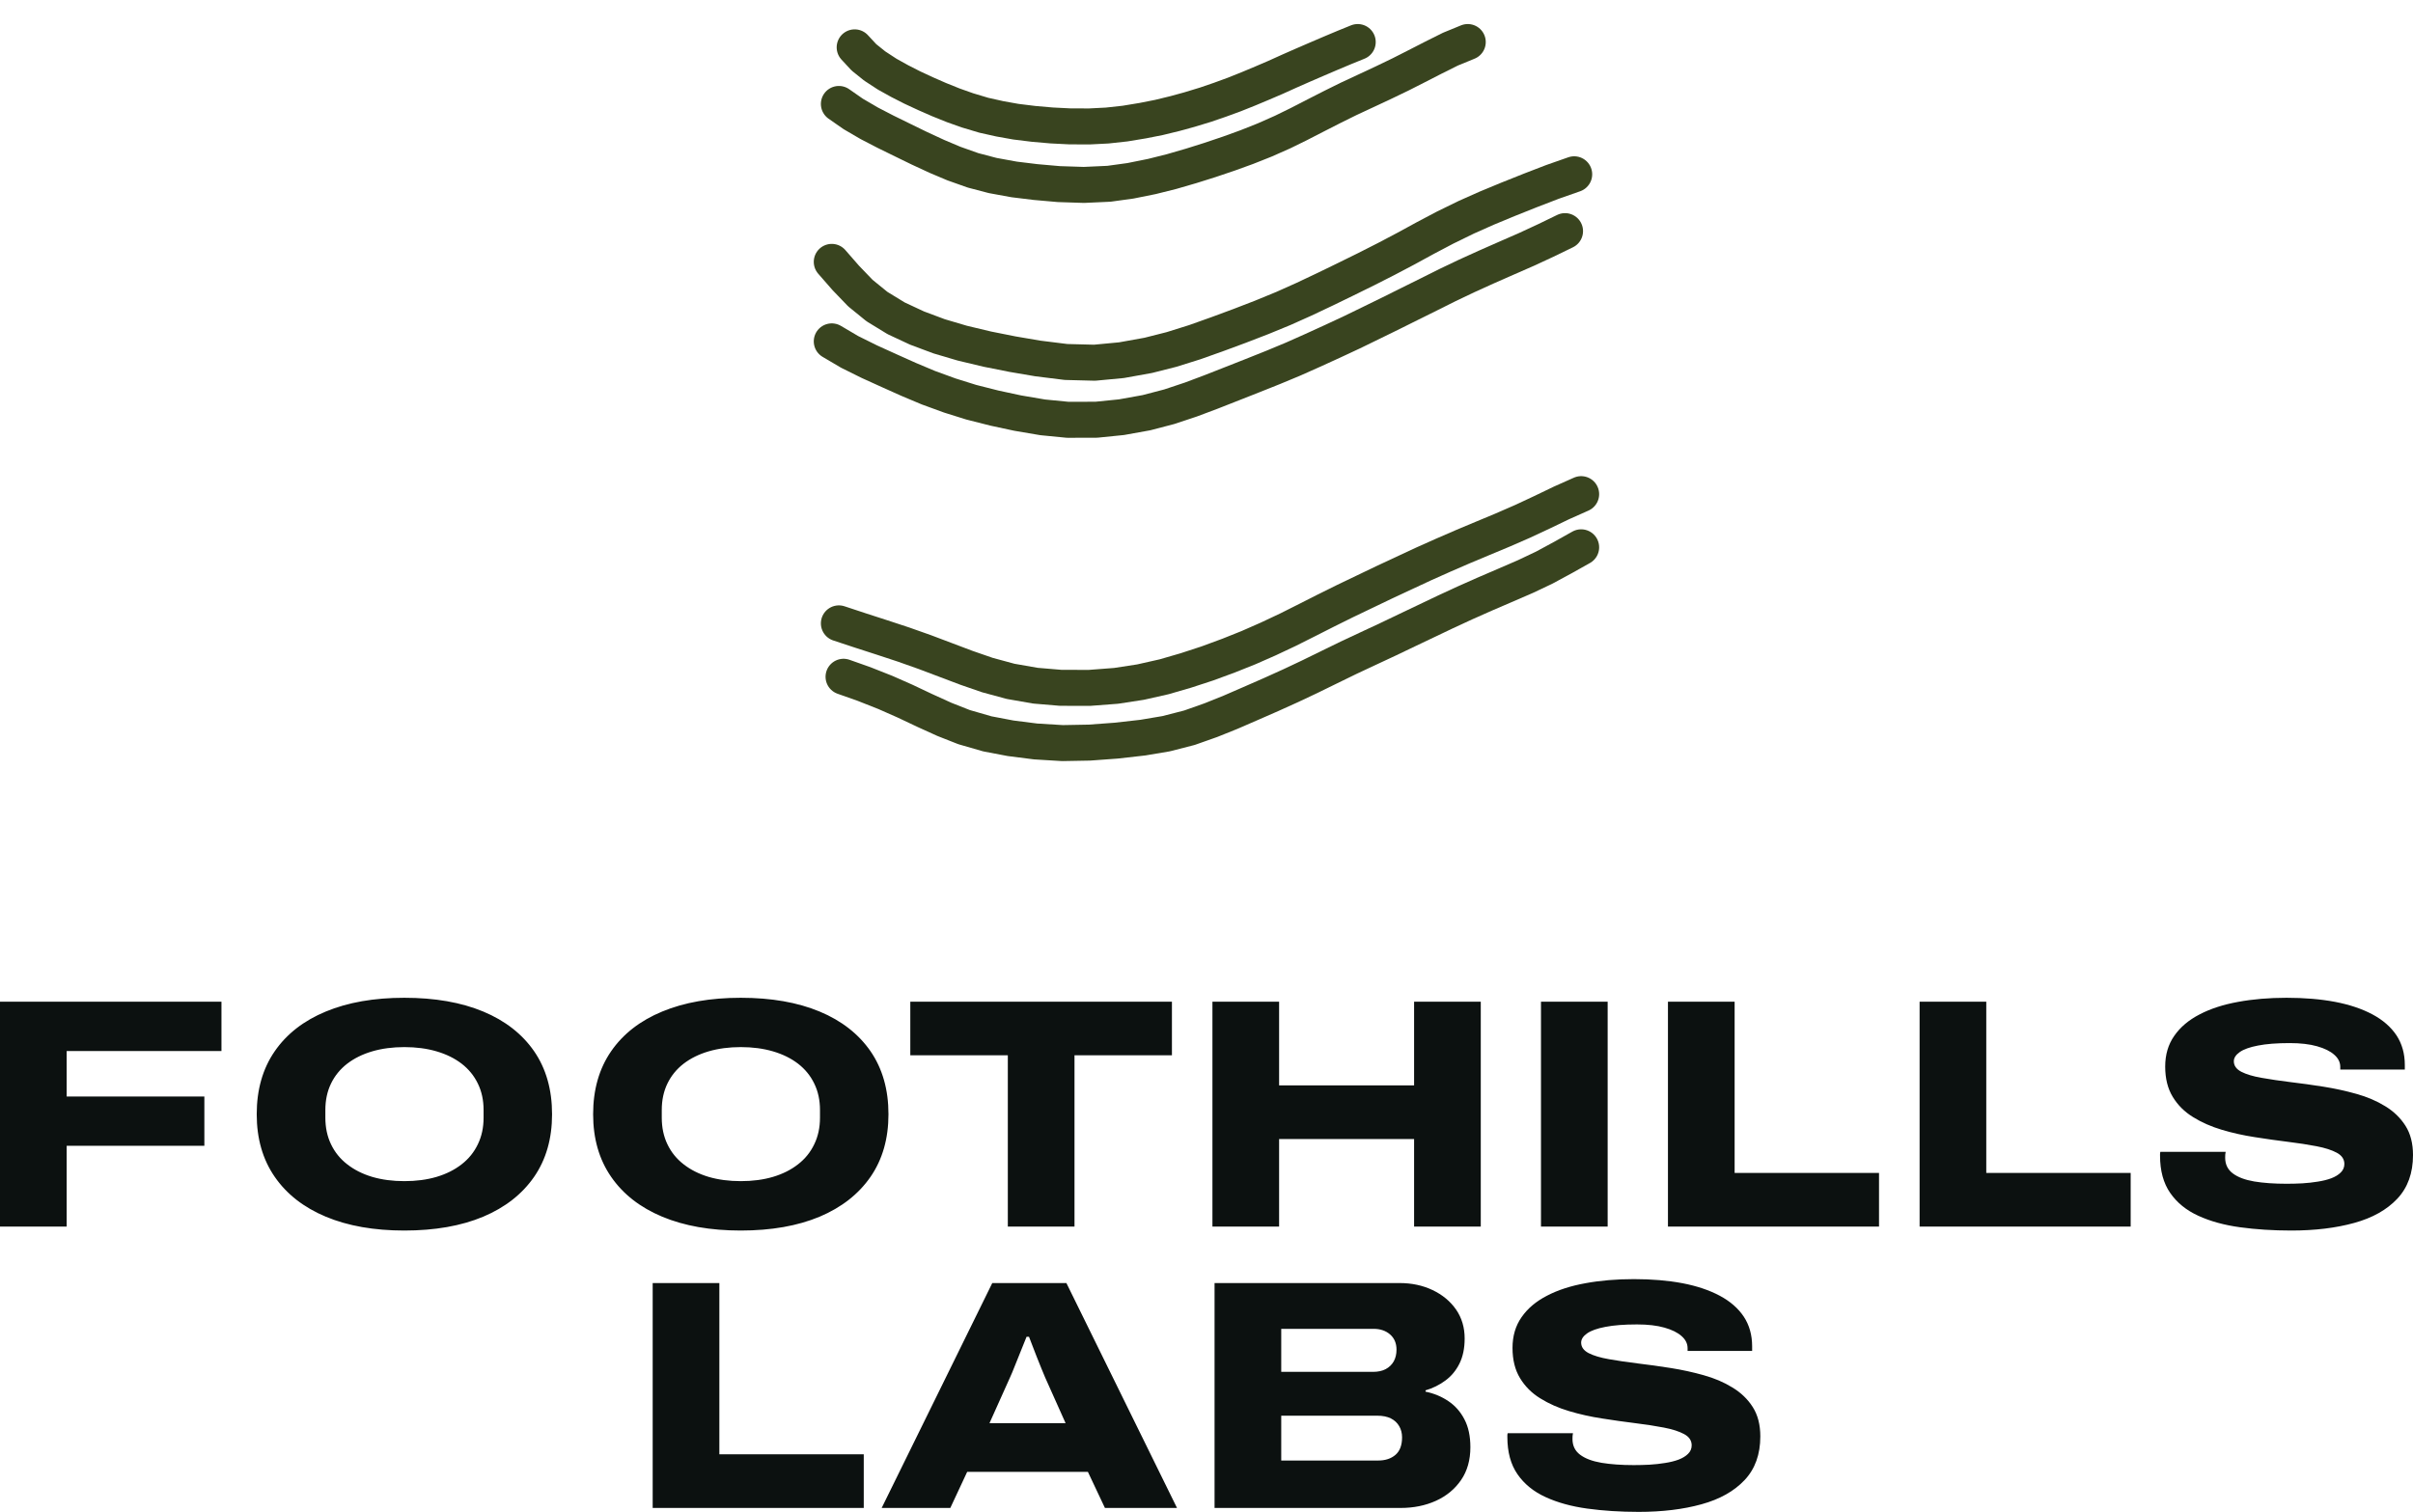
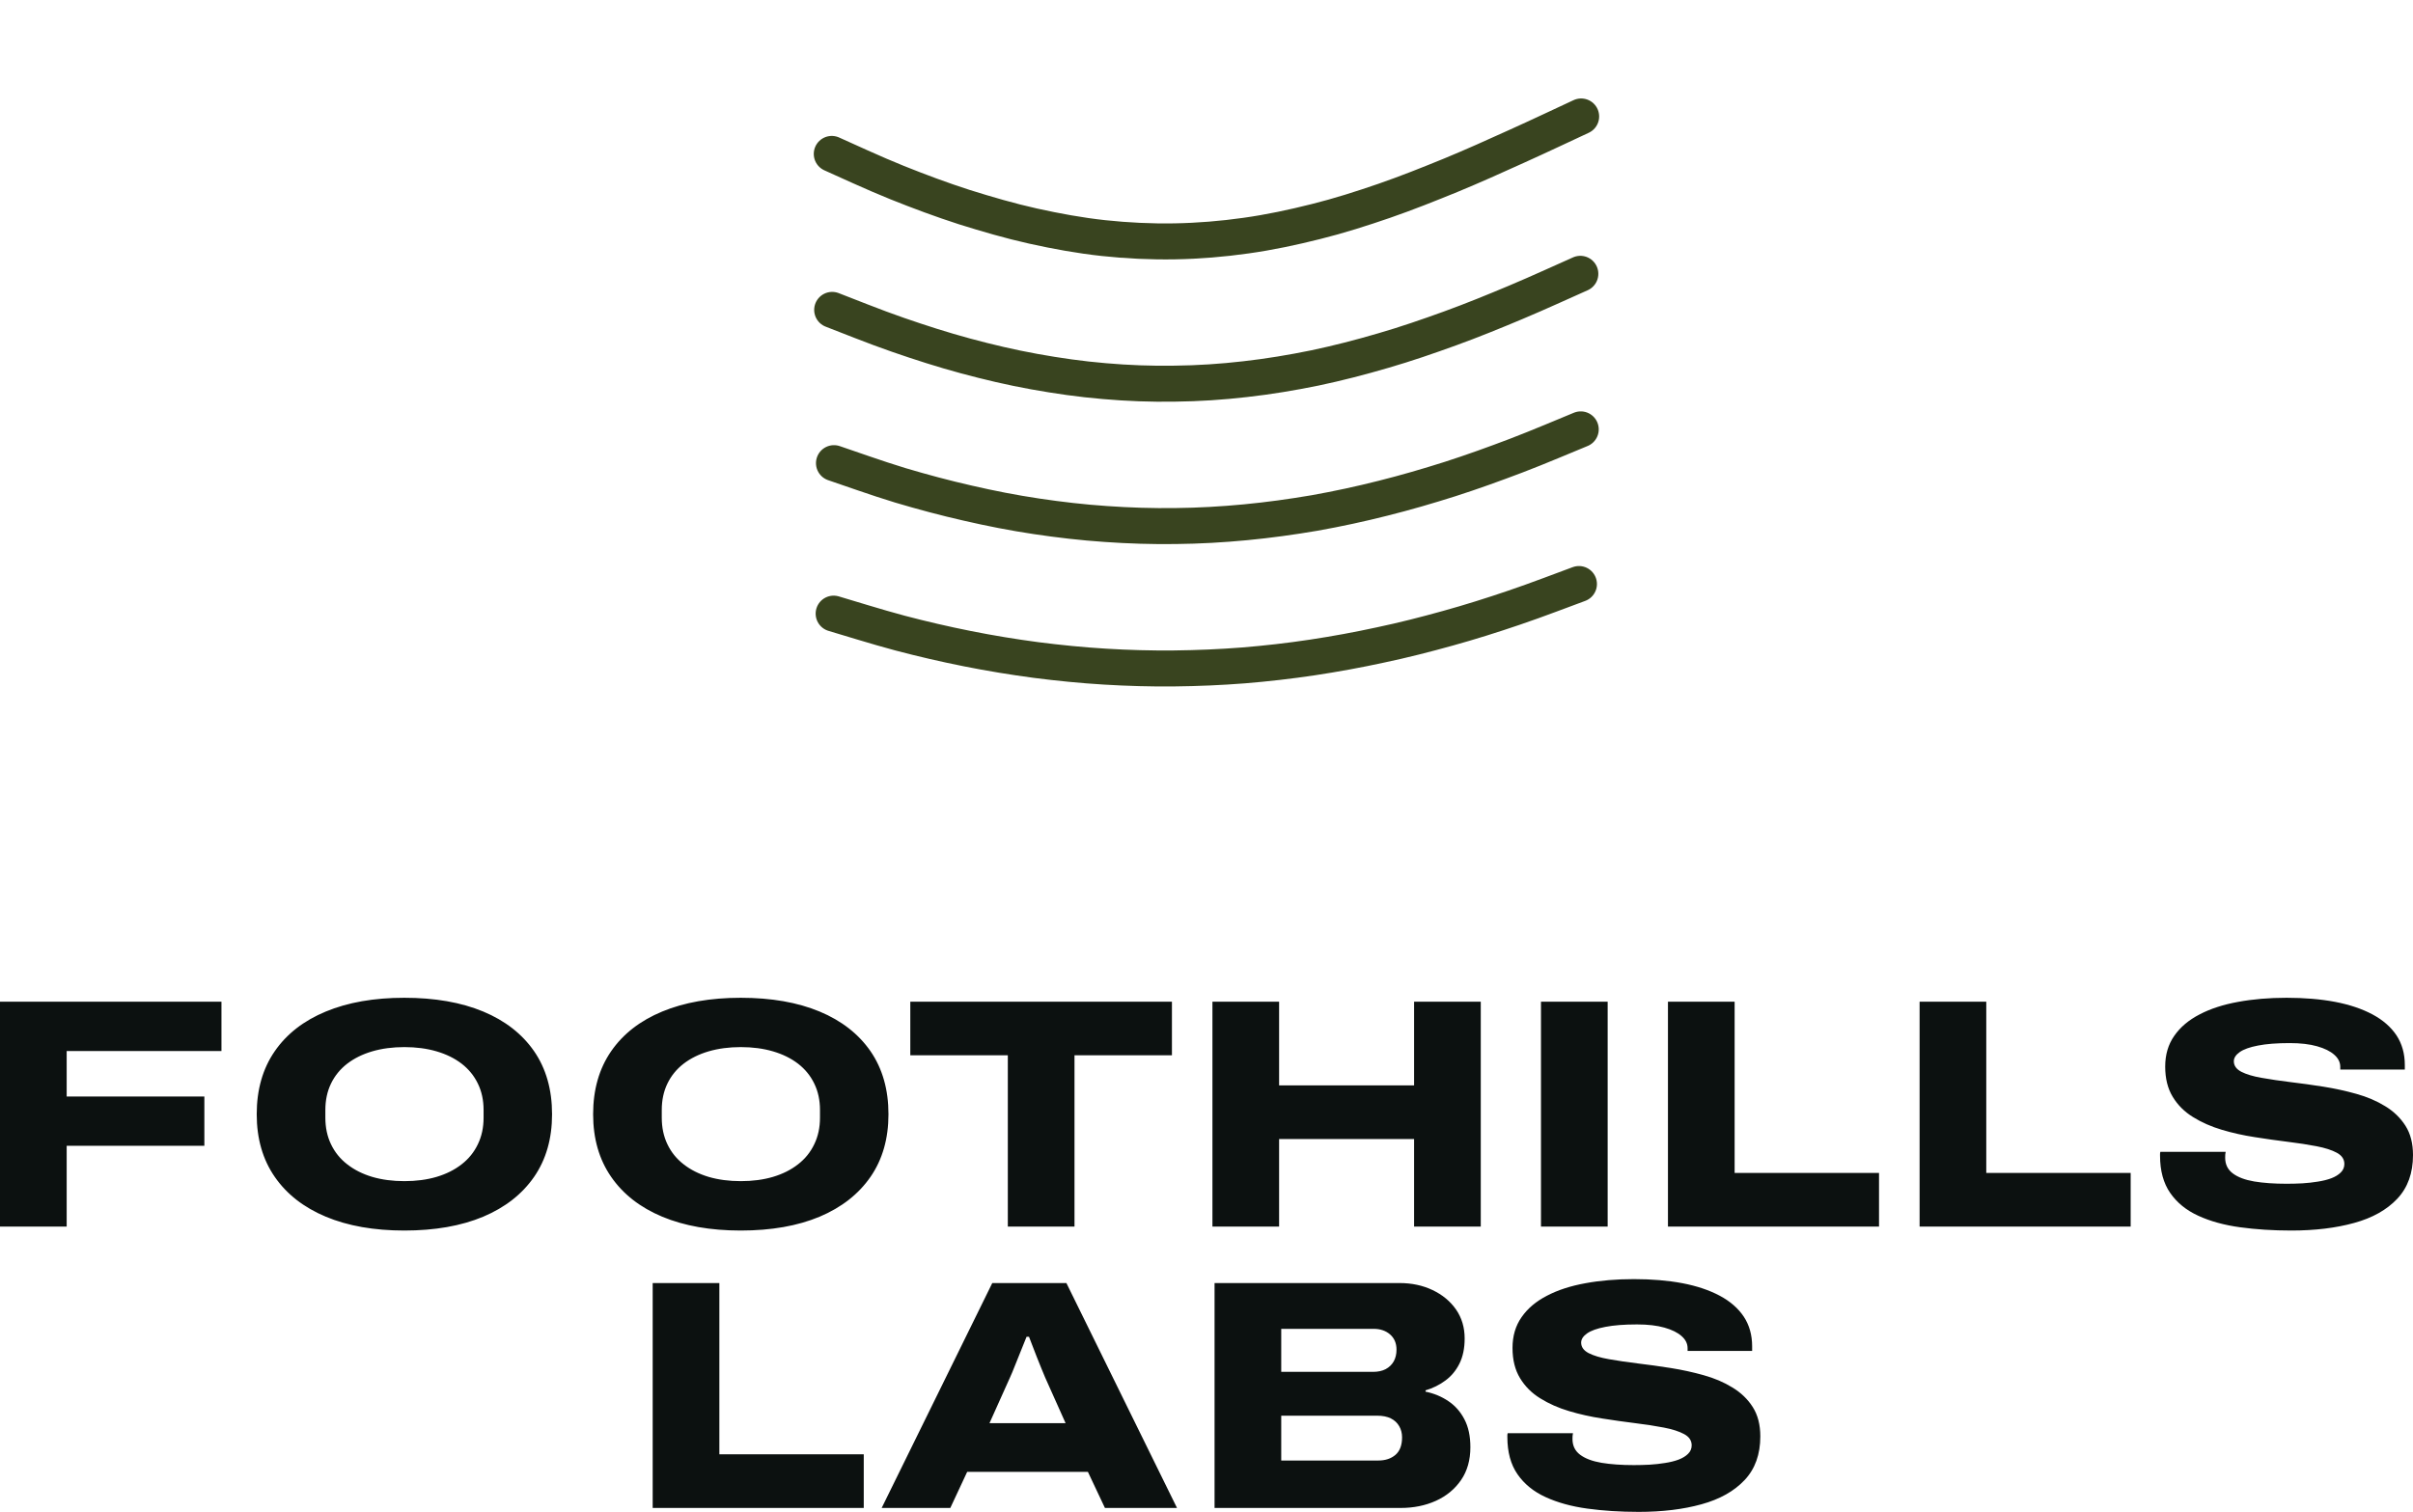
<svg xmlns="http://www.w3.org/2000/svg" viewBox="0 0 294.95 184.86" width="294.95" height="184.86" role="img" aria-label="Foothills Labs">
  <g transform="translate(99.47 0)">
    <g fill="none" stroke="#39441F" stroke-width="4.4" stroke-linecap="round" stroke-linejoin="round">
-       <path d="M93.8 60.42L91.4 61.49L89.01 62.64L86.68 63.73L84.18 64.82L81.78 65.82L79.37 66.83L76.95 67.88L74.51 68.97L72.15 70.07L69.75 71.19L67.35 72.34L64.95 73.49L62.59 74.66L60.36 75.79L57.95 77L55.55 78.13L53.14 79.19L50.74 80.15L48.11 81.12L45.48 81.98L42.83 82.75L39.95 83.4L36.96 83.86L33.68 84.11L30.18 84.1L27.09 83.84L24.06 83.31L21.22 82.54L18.65 81.65L16.19 80.72L13.57 79.73L10.97 78.81L8.33 77.94L5.7 77.09L3.07 76.22" />
-       <path d="M2.2 41.74L4.39 43.03L6.79 44.22L9.19 45.31L11.6 46.39L14 47.4L16.63 48.36L19.25 49.18L22.09 49.9L24.93 50.51L27.99 51.03L31.05 51.33L34.55 51.32L37.61 51.01L40.67 50.46L43.46 49.73L46.1 48.85L48.55 47.93L51.17 46.9L53.58 45.95L56.16 44.92L58.61 43.9L61.01 42.83L63.42 41.73L65.82 40.61L68.2 39.45L70.43 38.36L72.82 37.17L75.22 35.98L77.46 34.86L79.81 33.74L82.21 32.65L84.64 31.58L87.13 30.49L89.48 29.4L91.83 28.26" />
-       <path d="M66.49 5.14L64.89 5.79L63.2 6.5L61.45 7.25L59.76 7.98L58.17 8.68L56.42 9.47L54.81 10.16L53.14 10.86L51.39 11.56L49.64 12.2L47.89 12.8L45.92 13.4L44.17 13.88L42.2 14.36L40.23 14.75L38.05 15.11L35.86 15.35L33.68 15.46L31.27 15.45L29.09 15.34L26.9 15.15L24.71 14.88L22.75 14.53L20.78 14.09L18.81 13.5L17.06 12.88L15.32 12.18L13.7 11.47L12.04 10.7L10.51 9.92L8.98 9.07L7.45 8.07L6.13 7.01L5 5.79" />
-       <path d="M93.8 66.92L91.61 68.15L89.28 69.41L86.98 70.5L84.44 71.6L82 72.65L79.59 73.72L77.19 74.83L74.8 75.97L72.51 77.06L70.19 78.17L67.79 79.29L65.38 80.42L62.98 81.59L60.61 82.75L58.3 83.84L55.89 84.93L53.4 86.02L50.96 87.08L48.55 88.05L45.92 88.98L43.08 89.71L40.23 90.19L36.96 90.56L33.68 90.8L30.4 90.86L27.12 90.66L24.06 90.27L21.22 89.73L18.38 88.91L15.97 87.96L13.57 86.87L11.16 85.73L8.76 84.67L6.13 83.63L3.64 82.75" />
-       <path d="M2.2 32.02L3.92 33.99L5.7 35.84L7.73 37.49L10.07 38.92L12.62 40.11L15.32 41.12L18.16 41.96L21.22 42.69L24.28 43.3L27.39 43.83L30.84 44.26L34.33 44.35L37.61 44.04L40.89 43.45L43.73 42.73L46.57 41.84L49.43 40.82L52.05 39.85L54.77 38.8L57.42 37.71L59.92 36.59L62.54 35.35L64.95 34.18L67.55 32.9L69.97 31.67L72.38 30.4L74.78 29.09L77.19 27.82L79.77 26.56L82.24 25.46L84.87 24.37L87.6 23.28L90.3 22.24L92.95 21.31" />
-       <path d="M79.94 5.14L77.82 6.01L75.66 7.09L73.69 8.1L71.72 9.1L69.54 10.15L67.57 11.07L65.38 12.09L63.42 13.06L61.38 14.1L59.26 15.19L57.3 16.15L55.11 17.12L52.92 17.99L50.74 18.78L48.43 19.56L46.14 20.28L43.73 20.98L41.33 21.58L38.7 22.11L36.08 22.47L33.02 22.61L29.96 22.51L27.12 22.26L24.5 21.94L21.87 21.46L19.47 20.83L17.13 20L15.07 19.13L12.91 18.13L10.92 17.16L8.76 16.1L6.79 15.08L4.82 13.93L3.07 12.71" />
+       <path d="M2.2 18.82C3.53 19.41 7.49 21.25 10.2 22.33C12.89 23.41 15.63 24.43 18.39 25.32C21.17 26.19 23.97 27.01 26.8 27.64C29.64 28.27 32.53 28.8 35.41 29.11C38.3 29.42 41.22 29.56 44.13 29.51C47.03 29.46 49.95 29.22 52.83 28.81C55.7 28.41 58.56 27.8 61.38 27.09C64.2 26.39 66.98 25.5 69.74 24.55C72.48 23.6 75.19 22.52 77.88 21.42C80.57 20.31 83.23 19.11 85.88 17.91C88.53 16.72 92.48 14.85 93.8 14.24" />
+       <path d="M2.25 37.89C3.59 38.4 7.6 40.02 10.32 40.95C13.03 41.89 15.78 42.77 18.55 43.52C21.33 44.27 24.13 44.93 26.96 45.44C29.78 45.95 32.64 46.36 35.51 46.6C38.36 46.85 41.25 46.96 44.13 46.91C46.99 46.88 49.88 46.69 52.73 46.36C55.58 46.04 58.42 45.57 61.25 44.99C64.06 44.4 66.84 43.68 69.6 42.87C72.36 42.07 75.09 41.13 77.79 40.15C80.49 39.17 83.16 38.08 85.8 36.97C88.46 35.86 92.38 34.06 93.7 33.48" />
+       <path d="M2.47 56.63C3.82 57.08 7.84 58.52 10.57 59.34C13.29 60.15 16.05 60.89 18.83 61.52C21.6 62.16 24.4 62.71 27.22 63.13C30.03 63.55 32.87 63.88 35.7 64.07C38.54 64.27 41.4 64.36 44.24 64.32C47.08 64.29 49.93 64.13 52.76 63.86C55.59 63.59 58.42 63.2 61.23 62.72C64.03 62.22 66.82 61.62 69.58 60.92C72.34 60.23 75.08 59.43 77.79 58.57C80.5 57.7 83.18 56.73 85.84 55.72C88.51 54.71 92.44 53.03 93.75 52.5" />
+       <path d="M2.43 75.03C3.78 75.42 7.82 76.69 10.55 77.41C13.28 78.13 16.04 78.77 18.81 79.32C21.57 79.87 24.37 80.33 27.16 80.7C29.96 81.06 32.78 81.34 35.6 81.51C38.41 81.68 41.24 81.76 44.06 81.73C46.88 81.7 49.71 81.58 52.53 81.36C55.34 81.13 58.15 80.81 60.94 80.39C63.73 79.97 66.51 79.46 69.27 78.86C72.03 78.28 74.77 77.58 77.5 76.82C80.21 76.07 82.91 75.22 85.58 74.31C88.26 73.41 92.21 71.89 93.53 71.41" />
    </g>
  </g>
  <g fill="#0C1110" transform="translate(-3.38 149.98)">
    <path d="M3.38 0V-27.5H30.45V-21.47H11.53V-15.91H28.36V-9.88H11.53V0Z M52.8 0.48Q47.26 0.48 43.21 -1.21Q39.15 -2.91 36.96 -6.09Q34.76 -9.27 34.76 -13.74Q34.76 -18.25 36.96 -21.44Q39.15 -24.62 43.21 -26.3Q47.26 -27.98 52.8 -27.98Q58.4 -27.98 62.44 -26.3Q66.47 -24.62 68.67 -21.44Q70.86 -18.25 70.86 -13.74Q70.86 -9.27 68.67 -6.09Q66.47 -2.91 62.44 -1.21Q58.4 0.48 52.8 0.48ZM52.81 -5.56Q54.97 -5.56 56.74 -6.08Q58.52 -6.61 59.81 -7.62Q61.1 -8.62 61.79 -10.07Q62.49 -11.51 62.49 -13.32V-14.26Q62.49 -16.06 61.79 -17.49Q61.1 -18.92 59.81 -19.92Q58.52 -20.91 56.74 -21.43Q54.97 -21.95 52.81 -21.95Q50.66 -21.95 48.88 -21.43Q47.11 -20.91 45.82 -19.92Q44.53 -18.92 43.84 -17.49Q43.15 -16.06 43.15 -14.26V-13.32Q43.15 -11.51 43.84 -10.07Q44.53 -8.62 45.82 -7.62Q47.11 -6.61 48.88 -6.08Q50.66 -5.56 52.81 -5.56Z M93.92 0.48Q88.38 0.48 84.33 -1.21Q80.27 -2.91 78.08 -6.09Q75.88 -9.27 75.88 -13.74Q75.88 -18.25 78.08 -21.44Q80.27 -24.62 84.33 -26.3Q88.38 -27.98 93.92 -27.98Q99.52 -27.98 103.56 -26.3Q107.59 -24.62 109.79 -21.44Q111.98 -18.25 111.98 -13.74Q111.98 -9.27 109.79 -6.09Q107.59 -2.91 103.56 -1.21Q99.52 0.48 93.92 0.48ZM93.93 -5.56Q96.09 -5.56 97.86 -6.08Q99.64 -6.61 100.93 -7.62Q102.22 -8.62 102.91 -10.07Q103.61 -11.51 103.61 -13.32V-14.26Q103.61 -16.06 102.91 -17.49Q102.22 -18.92 100.93 -19.92Q99.64 -20.91 97.86 -21.43Q96.09 -21.95 93.93 -21.95Q91.78 -21.95 90 -21.43Q88.23 -20.91 86.94 -19.92Q85.65 -18.92 84.96 -17.49Q84.27 -16.06 84.27 -14.26V-13.32Q84.27 -11.51 84.96 -10.07Q85.65 -8.62 86.94 -7.62Q88.23 -6.61 90 -6.08Q91.78 -5.56 93.93 -5.56Z M126.57 0V-20.95H114.65V-27.5H146.63V-20.95H134.72V0Z M151.58 0V-27.5H159.73V-17.27H176.23V-27.5H184.38V0H176.23V-10.71H159.73V0Z M191.74 0V-27.5H199.89V0Z M207.26 0V-27.5H215.41V-6.56H233.06V0Z M238.02 0V-27.5H246.17V-6.56H263.82V0Z M283.46 0.48Q280.1 0.48 277.19 0.08Q274.27 -0.32 272.08 -1.33Q269.89 -2.33 268.65 -4.12Q267.41 -5.91 267.41 -8.67Q267.41 -8.75 267.41 -8.88Q267.41 -9.01 267.45 -9.14H275.43Q275.39 -8.98 275.38 -8.8Q275.37 -8.62 275.37 -8.43Q275.37 -7.21 276.3 -6.51Q277.23 -5.81 278.92 -5.52Q280.62 -5.24 282.86 -5.24Q283.81 -5.24 284.79 -5.29Q285.78 -5.35 286.69 -5.5Q287.61 -5.64 288.34 -5.91Q289.07 -6.19 289.5 -6.62Q289.94 -7.05 289.94 -7.66Q289.94 -8.53 289.02 -9.03Q288.1 -9.53 286.53 -9.83Q284.97 -10.13 283.02 -10.37Q281.08 -10.61 278.99 -10.94Q276.9 -11.26 274.96 -11.84Q273.01 -12.42 271.45 -13.39Q269.88 -14.35 268.96 -15.87Q268.04 -17.38 268.04 -19.57Q268.04 -21.75 269.15 -23.33Q270.25 -24.92 272.25 -25.95Q274.24 -26.99 276.96 -27.48Q279.68 -27.98 282.88 -27.98Q286.15 -27.98 288.81 -27.48Q291.46 -26.97 293.37 -25.95Q295.28 -24.93 296.31 -23.39Q297.33 -21.84 297.33 -19.76V-19.2H289.44V-19.53Q289.44 -20.37 288.71 -21.01Q287.99 -21.66 286.61 -22.05Q285.24 -22.44 283.26 -22.44Q280.91 -22.44 279.39 -22.14Q277.87 -21.85 277.15 -21.34Q276.43 -20.83 276.43 -20.22Q276.43 -19.41 277.35 -18.93Q278.27 -18.46 279.83 -18.19Q281.4 -17.91 283.35 -17.67Q285.29 -17.44 287.38 -17.11Q289.46 -16.78 291.41 -16.23Q293.36 -15.69 294.92 -14.73Q296.49 -13.78 297.41 -12.33Q298.33 -10.88 298.33 -8.75Q298.33 -5.45 296.41 -3.41Q294.49 -1.37 291.14 -0.45Q287.78 0.48 283.46 0.48Z" />
  </g>
  <g fill="#0C1110" transform="translate(76.4 184.38)">
    <path d="M3.38 0V-27.5H11.53V-6.56H29.18V0Z M31.37 0 44.89 -27.5H53.95L67.47 0H58.66L56.58 -4.41H41.82L39.76 0ZM44.55 -10.37H53.85L51.35 -15.96Q51.19 -16.33 50.91 -17.02Q50.63 -17.71 50.32 -18.49Q50.02 -19.27 49.76 -19.94Q49.51 -20.61 49.38 -20.93H49.08Q48.79 -20.2 48.4 -19.24Q48.02 -18.29 47.66 -17.4Q47.31 -16.5 47.05 -15.94Z M72.06 0V-27.5H94.67Q96.91 -27.5 98.71 -26.64Q100.52 -25.78 101.58 -24.26Q102.63 -22.74 102.63 -20.72Q102.63 -18.92 101.99 -17.64Q101.35 -16.36 100.26 -15.57Q99.18 -14.77 97.85 -14.38V-14.22Q99.4 -13.9 100.64 -13.06Q101.88 -12.23 102.6 -10.84Q103.33 -9.45 103.33 -7.43Q103.33 -5.07 102.19 -3.41Q101.05 -1.75 99.11 -0.87Q97.18 0 94.8 0ZM80.21 -5.8H92.08Q93.36 -5.8 94.17 -6.49Q94.98 -7.19 94.98 -8.63Q94.98 -9.4 94.63 -10Q94.28 -10.61 93.61 -10.95Q92.93 -11.28 91.97 -11.28H80.21ZM80.21 -16.64H91.41Q92.34 -16.64 92.97 -16.97Q93.61 -17.31 93.96 -17.92Q94.3 -18.53 94.3 -19.36Q94.3 -20.53 93.51 -21.22Q92.72 -21.9 91.51 -21.9H80.21Z M123.9 0.48Q120.54 0.48 117.63 0.08Q114.71 -0.32 112.52 -1.33Q110.33 -2.33 109.09 -4.12Q107.85 -5.91 107.85 -8.67Q107.85 -8.75 107.85 -8.88Q107.85 -9.01 107.89 -9.14H115.87Q115.83 -8.98 115.82 -8.8Q115.81 -8.62 115.81 -8.43Q115.81 -7.21 116.74 -6.51Q117.67 -5.81 119.36 -5.52Q121.06 -5.24 123.3 -5.24Q124.25 -5.24 125.23 -5.29Q126.22 -5.35 127.13 -5.5Q128.05 -5.64 128.78 -5.91Q129.51 -6.19 129.94 -6.62Q130.38 -7.05 130.38 -7.66Q130.38 -8.53 129.46 -9.03Q128.54 -9.53 126.97 -9.83Q125.41 -10.13 123.46 -10.37Q121.52 -10.61 119.43 -10.94Q117.34 -11.26 115.4 -11.84Q113.45 -12.42 111.89 -13.39Q110.32 -14.35 109.4 -15.87Q108.48 -17.38 108.48 -19.57Q108.48 -21.75 109.59 -23.33Q110.69 -24.92 112.69 -25.95Q114.68 -26.99 117.4 -27.48Q120.12 -27.98 123.32 -27.98Q126.59 -27.98 129.25 -27.48Q131.9 -26.97 133.81 -25.95Q135.72 -24.93 136.75 -23.39Q137.77 -21.84 137.77 -19.76V-19.2H129.88V-19.53Q129.88 -20.37 129.15 -21.01Q128.43 -21.66 127.05 -22.05Q125.68 -22.44 123.7 -22.44Q121.35 -22.44 119.83 -22.14Q118.31 -21.85 117.59 -21.34Q116.87 -20.83 116.87 -20.22Q116.87 -19.41 117.79 -18.93Q118.71 -18.46 120.27 -18.19Q121.84 -17.91 123.79 -17.67Q125.73 -17.44 127.82 -17.11Q129.9 -16.78 131.85 -16.23Q133.8 -15.69 135.36 -14.73Q136.93 -13.78 137.85 -12.33Q138.77 -10.88 138.77 -8.75Q138.77 -5.45 136.85 -3.41Q134.93 -1.37 131.58 -0.45Q128.22 0.48 123.9 0.48Z" />
  </g>
</svg>
